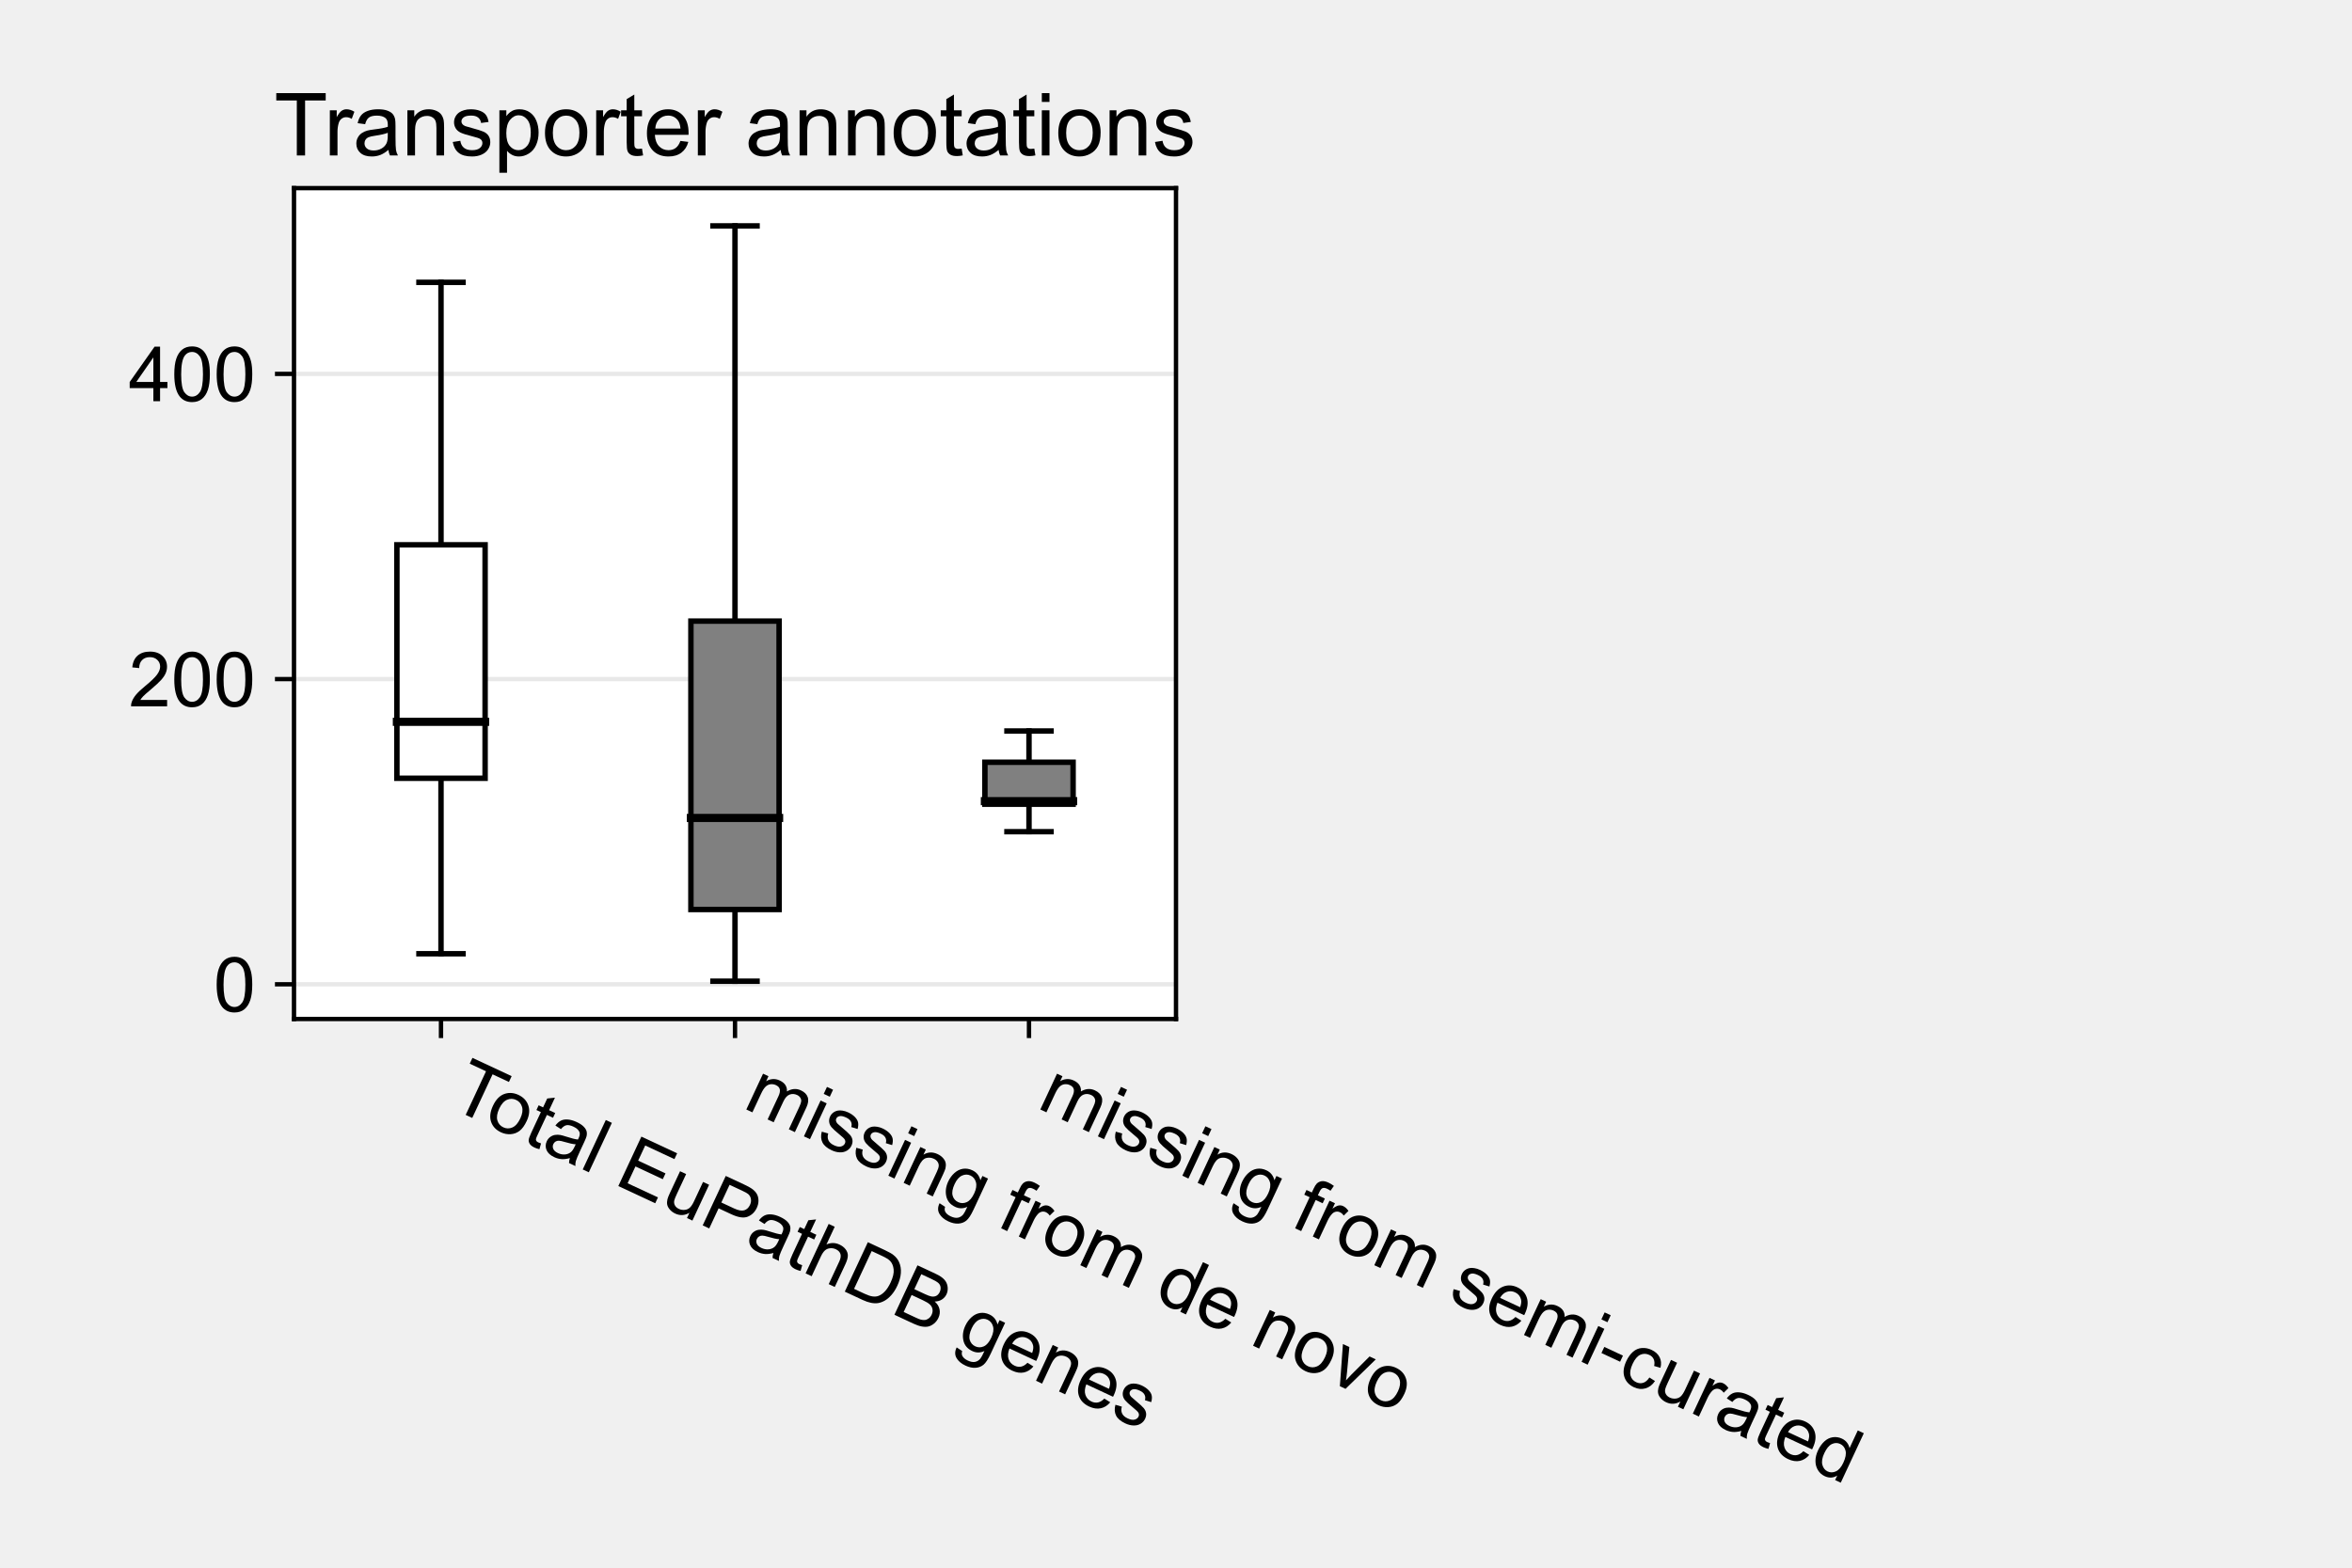
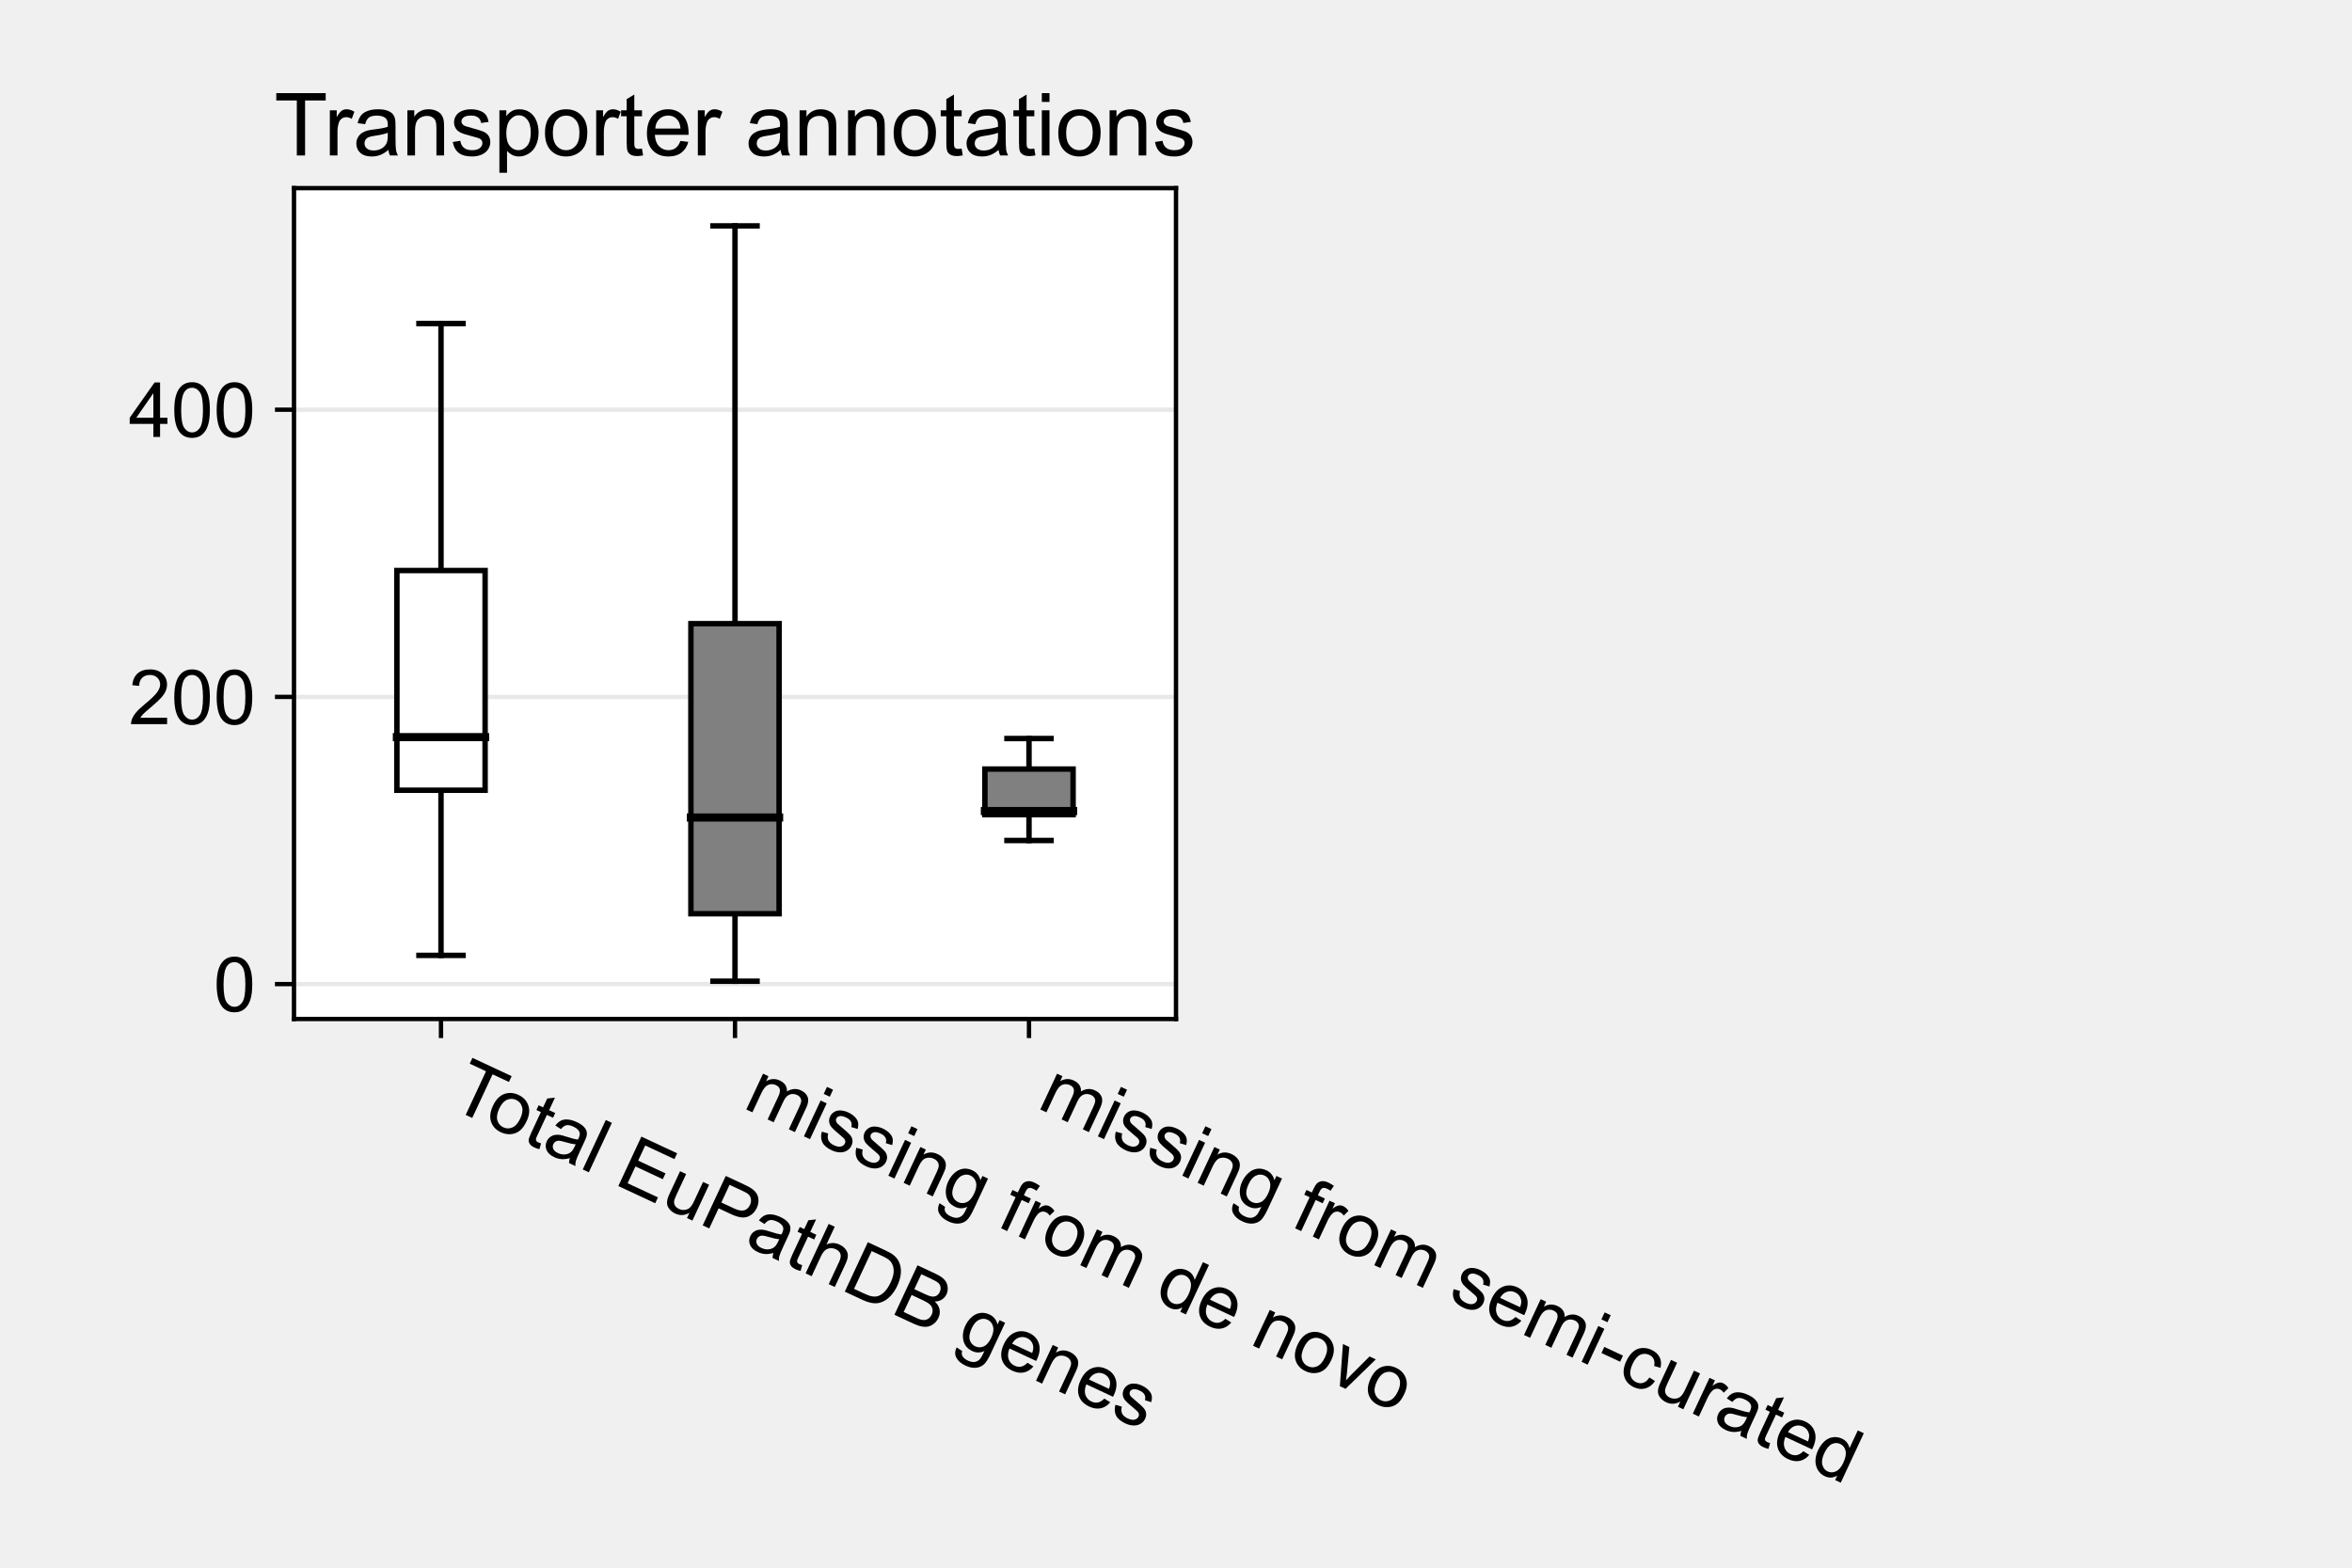
<svg xmlns="http://www.w3.org/2000/svg" xmlns:xlink="http://www.w3.org/1999/xlink" height="288pt" version="1.1" viewBox="0 0 432 288" width="432pt">
  <defs>
    <style type="text/css">*{stroke-linecap:butt;stroke-linejoin:round;}</style>
  </defs>
  <g id="figure_1">
    <g id="patch_1">
      <path d="M 0 288  L 432 288  L 432 0  L 0 0  z " style="fill:none;" />
    </g>
    <g id="axes_1">
      <g id="patch_2">
        <path d="M 54 187.2  L 216 187.2  L 216 34.56  L 54 34.56  z " style="fill:#ffffff;" />
      </g>
      <g id="matplotlib.axis_1">
        <g id="xtick_1">
          <g id="line2d_1">
            <defs>
-               <path d="M 0 0  L 0 3.5  " id="mac338c5a3c" style="stroke:#000000;stroke-width:0.8;" />
+               <path d="M 0 0  L 0 3.5  " id="m0b1fcc1775" style="stroke:#000000;stroke-width:0.8;" />
            </defs>
            <g>
-               <use style="stroke:#000000;stroke-width:0.8;" x="81" xlink:href="#mac338c5a3c" y="187.2" />
+               <use style="stroke:#000000;stroke-width:0.8;" x="81" xlink:href="#m0b1fcc1775" y="187.2" />
            </g>
          </g>
          <g id="text_1">
            <g transform="translate(82.24527 203.2821)rotate(-335)scale(0.14 -0.14)">
              <defs>
                <path d="M 25.922 0  L 25.922 63.141  L 2.344 63.141  L 2.344 71.578  L 59.078 71.578  L 59.078 63.141  L 35.406 63.141  L 35.406 0  z " id="ArialMT-84" />
                <path d="M 3.328 25.922  Q 3.328 40.328 11.328 47.266  Q 18.016 53.031 27.641 53.031  Q 38.328 53.031 45.109 46.016  Q 51.906 39.016 51.906 26.656  Q 51.906 16.656 48.906 10.906  Q 45.906 5.172 40.156 2  Q 34.422 -1.172 27.641 -1.172  Q 16.75 -1.172 10.031 5.812  Q 3.328 12.797 3.328 25.922  z M 12.359 25.922  Q 12.359 15.969 16.703 11.016  Q 21.047 6.062 27.641 6.062  Q 34.188 6.062 38.531 11.031  Q 42.875 16.016 42.875 26.219  Q 42.875 35.844 38.5 40.797  Q 34.125 45.75 27.641 45.75  Q 21.047 45.75 16.703 40.812  Q 12.359 35.891 12.359 25.922  z " id="ArialMT-111" />
                <path d="M 25.781 7.859  L 27.047 0.094  Q 23.344 -0.688 20.406 -0.688  Q 15.625 -0.688 12.984 0.828  Q 10.359 2.344 9.281 4.812  Q 8.203 7.281 8.203 15.188  L 8.203 45.016  L 1.766 45.016  L 1.766 51.859  L 8.203 51.859  L 8.203 64.703  L 16.938 69.969  L 16.938 51.859  L 25.781 51.859  L 25.781 45.016  L 16.938 45.016  L 16.938 14.703  Q 16.938 10.938 17.406 9.859  Q 17.875 8.797 18.922 8.156  Q 19.969 7.516 21.922 7.516  Q 23.391 7.516 25.781 7.859  z " id="ArialMT-116" />
                <path d="M 40.438 6.391  Q 35.547 2.25 31.031 0.531  Q 26.516 -1.172 21.344 -1.172  Q 12.797 -1.172 8.203 3  Q 3.609 7.172 3.609 13.672  Q 3.609 17.484 5.344 20.625  Q 7.078 23.781 9.891 25.688  Q 12.703 27.594 16.219 28.562  Q 18.797 29.25 24.031 29.891  Q 34.672 31.156 39.703 32.906  Q 39.75 34.719 39.75 35.203  Q 39.75 40.578 37.25 42.781  Q 33.891 45.75 27.25 45.75  Q 21.047 45.75 18.094 43.578  Q 15.141 41.406 13.719 35.891  L 5.125 37.062  Q 6.297 42.578 8.984 45.969  Q 11.672 49.359 16.75 51.188  Q 21.828 53.031 28.516 53.031  Q 35.156 53.031 39.297 51.469  Q 43.453 49.906 45.406 47.531  Q 47.359 45.172 48.141 41.547  Q 48.578 39.312 48.578 33.453  L 48.578 21.734  Q 48.578 9.469 49.141 6.219  Q 49.703 2.984 51.375 0  L 42.188 0  Q 40.828 2.734 40.438 6.391  z M 39.703 26.031  Q 34.906 24.078 25.344 22.703  Q 19.922 21.922 17.672 20.938  Q 15.438 19.969 14.203 18.094  Q 12.984 16.219 12.984 13.922  Q 12.984 10.406 15.641 8.062  Q 18.312 5.719 23.438 5.719  Q 28.516 5.719 32.469 7.938  Q 36.422 10.156 38.281 14.016  Q 39.703 17 39.703 22.797  z " id="ArialMT-97" />
                <path d="M 6.391 0  L 6.391 71.578  L 15.188 71.578  L 15.188 0  z " id="ArialMT-108" />
                <path id="ArialMT-32" />
                <path d="M 7.906 0  L 7.906 71.578  L 59.672 71.578  L 59.672 63.141  L 17.391 63.141  L 17.391 41.219  L 56.984 41.219  L 56.984 32.812  L 17.391 32.812  L 17.391 8.453  L 61.328 8.453  L 61.328 0  z " id="ArialMT-69" />
                <path d="M 40.578 0  L 40.578 7.625  Q 34.516 -1.172 24.125 -1.172  Q 19.531 -1.172 15.547 0.578  Q 11.578 2.344 9.641 5  Q 7.719 7.672 6.938 11.531  Q 6.391 14.109 6.391 19.734  L 6.391 51.859  L 15.188 51.859  L 15.188 23.094  Q 15.188 16.219 15.719 13.812  Q 16.547 10.359 19.234 8.375  Q 21.922 6.391 25.875 6.391  Q 29.828 6.391 33.297 8.422  Q 36.766 10.453 38.203 13.938  Q 39.656 17.438 39.656 24.078  L 39.656 51.859  L 48.438 51.859  L 48.438 0  z " id="ArialMT-117" />
                <path d="M 7.719 0  L 7.719 71.578  L 34.719 71.578  Q 41.844 71.578 45.609 70.906  Q 50.875 70.016 54.438 67.547  Q 58.016 65.094 60.188 60.641  Q 62.359 56.203 62.359 50.875  Q 62.359 41.75 56.547 35.422  Q 50.734 29.109 35.547 29.109  L 17.188 29.109  L 17.188 0  z M 17.188 37.547  L 35.688 37.547  Q 44.875 37.547 48.734 40.969  Q 52.594 44.391 52.594 50.594  Q 52.594 55.078 50.312 58.266  Q 48.047 61.469 44.344 62.5  Q 41.938 63.141 35.5 63.141  L 17.188 63.141  z " id="ArialMT-80" />
                <path d="M 6.594 0  L 6.594 71.578  L 15.375 71.578  L 15.375 45.906  Q 21.531 53.031 30.906 53.031  Q 36.672 53.031 40.922 50.75  Q 45.172 48.484 47 44.484  Q 48.828 40.484 48.828 32.859  L 48.828 0  L 40.047 0  L 40.047 32.859  Q 40.047 39.453 37.188 42.453  Q 34.328 45.453 29.109 45.453  Q 25.203 45.453 21.75 43.422  Q 18.312 41.406 16.844 37.938  Q 15.375 34.469 15.375 28.375  L 15.375 0  z " id="ArialMT-104" />
                <path d="M 7.719 0  L 7.719 71.578  L 32.375 71.578  Q 40.719 71.578 45.125 70.562  Q 51.266 69.141 55.609 65.438  Q 61.281 60.641 64.078 53.188  Q 66.891 45.75 66.891 36.188  Q 66.891 28.031 64.984 21.734  Q 63.094 15.438 60.109 11.297  Q 57.125 7.172 53.578 4.797  Q 50.047 2.438 45.047 1.219  Q 40.047 0 33.547 0  z M 17.188 8.453  L 32.469 8.453  Q 39.547 8.453 43.578 9.766  Q 47.609 11.078 50 13.484  Q 53.375 16.844 55.25 22.531  Q 57.125 28.219 57.125 36.328  Q 57.125 47.562 53.438 53.594  Q 49.75 59.625 44.484 61.672  Q 40.672 63.141 32.234 63.141  L 17.188 63.141  z " id="ArialMT-68" />
                <path d="M 7.328 0  L 7.328 71.578  L 34.188 71.578  Q 42.391 71.578 47.344 69.406  Q 52.297 67.234 55.094 62.719  Q 57.906 58.203 57.906 53.266  Q 57.906 48.688 55.422 44.625  Q 52.938 40.578 47.906 38.094  Q 54.391 36.188 57.875 31.594  Q 61.375 27 61.375 20.75  Q 61.375 15.719 59.25 11.391  Q 57.125 7.078 54 4.734  Q 50.875 2.391 46.156 1.188  Q 41.453 0 34.625 0  z M 16.797 41.5  L 32.281 41.5  Q 38.578 41.5 41.312 42.328  Q 44.922 43.406 46.75 45.891  Q 48.578 48.391 48.578 52.156  Q 48.578 55.719 46.875 58.422  Q 45.172 61.141 41.984 62.141  Q 38.812 63.141 31.109 63.141  L 16.797 63.141  z M 16.797 8.453  L 34.625 8.453  Q 39.203 8.453 41.062 8.797  Q 44.344 9.375 46.531 10.734  Q 48.734 12.109 50.141 14.719  Q 51.562 17.328 51.562 20.75  Q 51.562 24.75 49.516 27.703  Q 47.469 30.672 43.828 31.859  Q 40.188 33.062 33.344 33.062  L 16.797 33.062  z " id="ArialMT-66" />
                <path d="M 4.984 -4.297  L 13.531 -5.562  Q 14.062 -9.516 16.5 -11.328  Q 19.781 -13.766 25.438 -13.766  Q 31.547 -13.766 34.859 -11.328  Q 38.188 -8.891 39.359 -4.5  Q 40.047 -1.812 39.984 6.781  Q 34.234 0 25.641 0  Q 14.938 0 9.078 7.719  Q 3.219 15.438 3.219 26.219  Q 3.219 33.641 5.906 39.906  Q 8.594 46.188 13.688 49.609  Q 18.797 53.031 25.688 53.031  Q 34.859 53.031 40.828 45.609  L 40.828 51.859  L 48.922 51.859  L 48.922 7.031  Q 48.922 -5.078 46.453 -10.125  Q 44 -15.188 38.641 -18.109  Q 33.297 -21.047 25.484 -21.047  Q 16.219 -21.047 10.5 -16.875  Q 4.781 -12.703 4.984 -4.297  z M 12.25 26.859  Q 12.25 16.656 16.297 11.969  Q 20.359 7.281 26.469 7.281  Q 32.516 7.281 36.609 11.938  Q 40.719 16.609 40.719 26.562  Q 40.719 36.078 36.5 40.906  Q 32.281 45.75 26.312 45.75  Q 20.453 45.75 16.344 40.984  Q 12.25 36.234 12.25 26.859  z " id="ArialMT-103" />
                <path d="M 42.094 16.703  L 51.172 15.578  Q 49.031 7.625 43.219 3.219  Q 37.406 -1.172 28.375 -1.172  Q 17 -1.172 10.328 5.828  Q 3.656 12.844 3.656 25.484  Q 3.656 38.578 10.391 45.797  Q 17.141 53.031 27.875 53.031  Q 38.281 53.031 44.875 45.953  Q 51.469 38.875 51.469 26.031  Q 51.469 25.25 51.422 23.688  L 12.75 23.688  Q 13.234 15.141 17.578 10.594  Q 21.922 6.062 28.422 6.062  Q 33.25 6.062 36.672 8.594  Q 40.094 11.141 42.094 16.703  z M 13.234 30.906  L 42.188 30.906  Q 41.609 37.453 38.875 40.719  Q 34.672 45.797 27.984 45.797  Q 21.922 45.797 17.797 41.75  Q 13.672 37.703 13.234 30.906  z " id="ArialMT-101" />
                <path d="M 6.594 0  L 6.594 51.859  L 14.5 51.859  L 14.5 44.484  Q 20.219 53.031 31 53.031  Q 35.688 53.031 39.625 51.344  Q 43.562 49.656 45.516 46.922  Q 47.469 44.188 48.25 40.438  Q 48.734 37.984 48.734 31.891  L 48.734 0  L 39.938 0  L 39.938 31.547  Q 39.938 36.922 38.906 39.578  Q 37.891 42.234 35.281 43.812  Q 32.672 45.406 29.156 45.406  Q 23.531 45.406 19.453 41.844  Q 15.375 38.281 15.375 28.328  L 15.375 0  z " id="ArialMT-110" />
                <path d="M 3.078 15.484  L 11.766 16.844  Q 12.5 11.625 15.844 8.844  Q 19.188 6.062 25.203 6.062  Q 31.25 6.062 34.172 8.516  Q 37.109 10.984 37.109 14.312  Q 37.109 17.281 34.516 19  Q 32.719 20.172 25.531 21.969  Q 15.875 24.422 12.141 26.203  Q 8.406 27.984 6.469 31.125  Q 4.547 34.281 4.547 38.094  Q 4.547 41.547 6.125 44.5  Q 7.719 47.469 10.453 49.422  Q 12.5 50.922 16.031 51.969  Q 19.578 53.031 23.641 53.031  Q 29.734 53.031 34.344 51.266  Q 38.969 49.516 41.156 46.5  Q 43.359 43.5 44.188 38.484  L 35.594 37.312  Q 35.016 41.312 32.203 43.547  Q 29.391 45.797 24.266 45.797  Q 18.219 45.797 15.625 43.797  Q 13.031 41.797 13.031 39.109  Q 13.031 37.406 14.109 36.031  Q 15.188 34.625 17.484 33.688  Q 18.797 33.203 25.25 31.453  Q 34.578 28.953 38.25 27.359  Q 41.938 25.781 44.031 22.75  Q 46.141 19.734 46.141 15.234  Q 46.141 10.844 43.578 6.953  Q 41.016 3.078 36.172 0.953  Q 31.344 -1.172 25.25 -1.172  Q 15.141 -1.172 9.844 3.031  Q 4.547 7.234 3.078 15.484  z " id="ArialMT-115" />
              </defs>
              <use xlink:href="#ArialMT-84" />
              <use x="49.959" xlink:href="#ArialMT-111" />
              <use x="105.574" xlink:href="#ArialMT-116" />
              <use x="133.357" xlink:href="#ArialMT-97" />
              <use x="188.973" xlink:href="#ArialMT-108" />
              <use x="211.189" xlink:href="#ArialMT-32" />
              <use x="238.973" xlink:href="#ArialMT-69" />
              <use x="305.672" xlink:href="#ArialMT-117" />
              <use x="361.287" xlink:href="#ArialMT-80" />
              <use x="427.986" xlink:href="#ArialMT-97" />
              <use x="483.602" xlink:href="#ArialMT-116" />
              <use x="511.385" xlink:href="#ArialMT-104" />
              <use x="567" xlink:href="#ArialMT-68" />
              <use x="639.217" xlink:href="#ArialMT-66" />
              <use x="705.916" xlink:href="#ArialMT-32" />
              <use x="733.699" xlink:href="#ArialMT-103" />
              <use x="789.314" xlink:href="#ArialMT-101" />
              <use x="844.93" xlink:href="#ArialMT-110" />
              <use x="900.545" xlink:href="#ArialMT-101" />
              <use x="956.16" xlink:href="#ArialMT-115" />
            </g>
          </g>
        </g>
        <g id="xtick_2">
          <g id="line2d_2">
            <g>
-               <use style="stroke:#000000;stroke-width:0.8;" x="135" xlink:href="#mac338c5a3c" y="187.2" />
+               <use style="stroke:#000000;stroke-width:0.8;" x="135" xlink:href="#m0b1fcc1775" y="187.2" />
            </g>
          </g>
          <g id="text_2">
            <g transform="translate(136.2453 203.4367)rotate(-335)scale(0.14 -0.14)">
              <defs>
                <path d="M 6.594 0  L 6.594 51.859  L 14.453 51.859  L 14.453 44.578  Q 16.891 48.391 20.938 50.703  Q 25 53.031 30.172 53.031  Q 35.938 53.031 39.625 50.641  Q 43.312 48.25 44.828 43.953  Q 50.984 53.031 60.844 53.031  Q 68.562 53.031 72.703 48.75  Q 76.859 44.484 76.859 35.594  L 76.859 0  L 68.109 0  L 68.109 32.672  Q 68.109 37.938 67.25 40.25  Q 66.406 42.578 64.156 43.984  Q 61.922 45.406 58.891 45.406  Q 53.422 45.406 49.797 41.766  Q 46.188 38.141 46.188 30.125  L 46.188 0  L 37.406 0  L 37.406 33.688  Q 37.406 39.547 35.25 42.469  Q 33.109 45.406 28.219 45.406  Q 24.516 45.406 21.359 43.453  Q 18.219 41.5 16.797 37.734  Q 15.375 33.984 15.375 26.906  L 15.375 0  z " id="ArialMT-109" />
                <path d="M 6.641 61.469  L 6.641 71.578  L 15.438 71.578  L 15.438 61.469  z M 6.641 0  L 6.641 51.859  L 15.438 51.859  L 15.438 0  z " id="ArialMT-105" />
                <path d="M 8.688 0  L 8.688 45.016  L 0.922 45.016  L 0.922 51.859  L 8.688 51.859  L 8.688 57.375  Q 8.688 62.594 9.625 65.141  Q 10.891 68.562 14.078 70.672  Q 17.281 72.797 23.047 72.797  Q 26.766 72.797 31.25 71.922  L 29.938 64.266  Q 27.203 64.75 24.75 64.75  Q 20.75 64.75 19.094 63.031  Q 17.438 61.328 17.438 56.641  L 17.438 51.859  L 27.547 51.859  L 27.547 45.016  L 17.438 45.016  L 17.438 0  z " id="ArialMT-102" />
                <path d="M 6.5 0  L 6.5 51.859  L 14.406 51.859  L 14.406 44  Q 17.438 49.516 20 51.266  Q 22.562 53.031 25.641 53.031  Q 30.078 53.031 34.672 50.203  L 31.641 42.047  Q 28.422 43.953 25.203 43.953  Q 22.312 43.953 20.016 42.219  Q 17.719 40.484 16.75 37.406  Q 15.281 32.719 15.281 27.156  L 15.281 0  z " id="ArialMT-114" />
                <path d="M 40.234 0  L 40.234 6.547  Q 35.297 -1.172 25.734 -1.172  Q 19.531 -1.172 14.328 2.25  Q 9.125 5.672 6.266 11.797  Q 3.422 17.922 3.422 25.875  Q 3.422 33.641 6 39.969  Q 8.594 46.297 13.766 49.656  Q 18.953 53.031 25.344 53.031  Q 30.031 53.031 33.688 51.047  Q 37.359 49.078 39.656 45.906  L 39.656 71.578  L 48.391 71.578  L 48.391 0  z M 12.453 25.875  Q 12.453 15.922 16.641 10.984  Q 20.844 6.062 26.562 6.062  Q 32.328 6.062 36.344 10.766  Q 40.375 15.484 40.375 25.141  Q 40.375 35.797 36.266 40.766  Q 32.172 45.75 26.172 45.75  Q 20.312 45.75 16.375 40.969  Q 12.453 36.188 12.453 25.875  z " id="ArialMT-100" />
                <path d="M 21 0  L 1.266 51.859  L 10.547 51.859  L 21.688 20.797  Q 23.484 15.766 25 10.359  Q 26.172 14.453 28.266 20.219  L 39.797 51.859  L 48.828 51.859  L 29.203 0  z " id="ArialMT-118" />
              </defs>
              <use xlink:href="#ArialMT-109" />
              <use x="83.301" xlink:href="#ArialMT-105" />
              <use x="105.518" xlink:href="#ArialMT-115" />
              <use x="155.518" xlink:href="#ArialMT-115" />
              <use x="205.518" xlink:href="#ArialMT-105" />
              <use x="227.734" xlink:href="#ArialMT-110" />
              <use x="283.35" xlink:href="#ArialMT-103" />
              <use x="338.965" xlink:href="#ArialMT-32" />
              <use x="366.748" xlink:href="#ArialMT-102" />
              <use x="394.531" xlink:href="#ArialMT-114" />
              <use x="427.832" xlink:href="#ArialMT-111" />
              <use x="483.447" xlink:href="#ArialMT-109" />
              <use x="566.748" xlink:href="#ArialMT-32" />
              <use x="594.531" xlink:href="#ArialMT-100" />
              <use x="650.146" xlink:href="#ArialMT-101" />
              <use x="705.762" xlink:href="#ArialMT-32" />
              <use x="733.545" xlink:href="#ArialMT-110" />
              <use x="789.16" xlink:href="#ArialMT-111" />
              <use x="844.775" xlink:href="#ArialMT-118" />
              <use x="894.775" xlink:href="#ArialMT-111" />
            </g>
          </g>
        </g>
        <g id="xtick_3">
          <g id="line2d_3">
            <g>
-               <use style="stroke:#000000;stroke-width:0.8;" x="189" xlink:href="#mac338c5a3c" y="187.2" />
+               <use style="stroke:#000000;stroke-width:0.8;" x="189" xlink:href="#m0b1fcc1775" y="187.2" />
            </g>
          </g>
          <g id="text_3">
            <g transform="translate(190.2453 203.4367)rotate(-335)scale(0.14 -0.14)">
              <defs>
                <path d="M 3.172 21.484  L 3.172 30.328  L 30.172 30.328  L 30.172 21.484  z " id="ArialMT-45" />
                <path d="M 40.438 19  L 49.078 17.875  Q 47.656 8.938 41.812 3.875  Q 35.984 -1.172 27.484 -1.172  Q 16.844 -1.172 10.375 5.781  Q 3.906 12.75 3.906 25.734  Q 3.906 34.125 6.688 40.422  Q 9.469 46.734 15.156 49.875  Q 20.844 53.031 27.547 53.031  Q 35.984 53.031 41.359 48.75  Q 46.734 44.484 48.25 36.625  L 39.703 35.297  Q 38.484 40.531 35.375 43.156  Q 32.281 45.797 27.875 45.797  Q 21.234 45.797 17.078 41.031  Q 12.938 36.281 12.938 25.984  Q 12.938 15.531 16.938 10.797  Q 20.953 6.062 27.391 6.062  Q 32.562 6.062 36.031 9.234  Q 39.5 12.406 40.438 19  z " id="ArialMT-99" />
              </defs>
              <use xlink:href="#ArialMT-109" />
              <use x="83.301" xlink:href="#ArialMT-105" />
              <use x="105.518" xlink:href="#ArialMT-115" />
              <use x="155.518" xlink:href="#ArialMT-115" />
              <use x="205.518" xlink:href="#ArialMT-105" />
              <use x="227.734" xlink:href="#ArialMT-110" />
              <use x="283.35" xlink:href="#ArialMT-103" />
              <use x="338.965" xlink:href="#ArialMT-32" />
              <use x="366.748" xlink:href="#ArialMT-102" />
              <use x="394.531" xlink:href="#ArialMT-114" />
              <use x="427.832" xlink:href="#ArialMT-111" />
              <use x="483.447" xlink:href="#ArialMT-109" />
              <use x="566.748" xlink:href="#ArialMT-32" />
              <use x="594.531" xlink:href="#ArialMT-115" />
              <use x="644.531" xlink:href="#ArialMT-101" />
              <use x="700.146" xlink:href="#ArialMT-109" />
              <use x="783.447" xlink:href="#ArialMT-105" />
              <use x="805.664" xlink:href="#ArialMT-45" />
              <use x="838.965" xlink:href="#ArialMT-99" />
              <use x="888.965" xlink:href="#ArialMT-117" />
              <use x="944.58" xlink:href="#ArialMT-114" />
              <use x="977.881" xlink:href="#ArialMT-97" />
              <use x="1033.496" xlink:href="#ArialMT-116" />
              <use x="1061.279" xlink:href="#ArialMT-101" />
              <use x="1116.895" xlink:href="#ArialMT-100" />
            </g>
          </g>
        </g>
      </g>
      <g id="matplotlib.axis_2">
        <g id="ytick_1">
          <g id="line2d_4">
-             <path clip-path="url(#p0d562c7154)" d="M 54 180.822  L 216 180.822  " style="fill:none;stroke:#d3d3d3;stroke-linecap:square;stroke-opacity:0.5;stroke-width:0.8;" />
+             <path clip-path="url(#pcd9733fb00)" d="M 54 180.789  L 216 180.789  " style="fill:none;stroke:#d3d3d3;stroke-linecap:square;stroke-opacity:0.5;stroke-width:0.8;" />
          </g>
          <g id="line2d_5">
            <defs>
-               <path d="M 0 0  L -3.5 0  " id="m9ffb0de7a7" style="stroke:#000000;stroke-width:0.8;" />
+               <path d="M 0 0  L -3.5 0  " id="m298af2b19c" style="stroke:#000000;stroke-width:0.8;" />
            </defs>
            <g>
-               <use style="stroke:#000000;stroke-width:0.8;" x="54" xlink:href="#m9ffb0de7a7" y="180.822" />
+               <use style="stroke:#000000;stroke-width:0.8;" x="54" xlink:href="#m298af2b19c" y="180.789" />
            </g>
          </g>
          <g id="text_4">
-             <g transform="translate(39.21469 185.8329)scale(0.14 -0.14)">
+             <g transform="translate(39.21469 185.7999)scale(0.14 -0.14)">
              <defs>
                <path d="M 4.156 35.297  Q 4.156 48 6.766 55.734  Q 9.375 63.484 14.516 67.672  Q 19.672 71.875 27.484 71.875  Q 33.25 71.875 37.594 69.547  Q 41.938 67.234 44.766 62.859  Q 47.609 58.5 49.219 52.219  Q 50.828 45.953 50.828 35.297  Q 50.828 22.703 48.234 14.969  Q 45.656 7.234 40.5 3  Q 35.359 -1.219 27.484 -1.219  Q 17.141 -1.219 11.234 6.203  Q 4.156 15.141 4.156 35.297  z M 13.188 35.297  Q 13.188 17.672 17.312 11.828  Q 21.438 6 27.484 6  Q 33.547 6 37.672 11.859  Q 41.797 17.719 41.797 35.297  Q 41.797 52.984 37.672 58.781  Q 33.547 64.594 27.391 64.594  Q 21.344 64.594 17.719 59.469  Q 13.188 52.938 13.188 35.297  z " id="ArialMT-48" />
              </defs>
              <use xlink:href="#ArialMT-48" />
            </g>
          </g>
        </g>
        <g id="ytick_2">
          <g id="line2d_6">
-             <path clip-path="url(#p0d562c7154)" d="M 54 124.756  L 216 124.756  " style="fill:none;stroke:#d3d3d3;stroke-linecap:square;stroke-opacity:0.5;stroke-width:0.8;" />
+             <path clip-path="url(#pcd9733fb00)" d="M 54 128.028  L 216 128.028  " style="fill:none;stroke:#d3d3d3;stroke-linecap:square;stroke-opacity:0.5;stroke-width:0.8;" />
          </g>
          <g id="line2d_7">
            <g>
-               <use style="stroke:#000000;stroke-width:0.8;" x="54" xlink:href="#m9ffb0de7a7" y="124.756" />
+               <use style="stroke:#000000;stroke-width:0.8;" x="54" xlink:href="#m298af2b19c" y="128.028" />
            </g>
          </g>
          <g id="text_5">
-             <g transform="translate(23.64406 129.7668)scale(0.14 -0.14)">
+             <g transform="translate(23.64406 133.0381)scale(0.14 -0.14)">
              <defs>
                <path d="M 50.344 8.453  L 50.344 0  L 3.031 0  Q 2.938 3.172 4.047 6.109  Q 5.859 10.938 9.828 15.625  Q 13.812 20.312 21.344 26.469  Q 33.016 36.031 37.109 41.625  Q 41.219 47.219 41.219 52.203  Q 41.219 57.422 37.469 61  Q 33.734 64.594 27.734 64.594  Q 21.391 64.594 17.578 60.781  Q 13.766 56.984 13.719 50.25  L 4.688 51.172  Q 5.609 61.281 11.656 66.578  Q 17.719 71.875 27.938 71.875  Q 38.234 71.875 44.234 66.156  Q 50.25 60.453 50.25 52  Q 50.25 47.703 48.484 43.547  Q 46.734 39.406 42.656 34.812  Q 38.578 30.219 29.109 22.219  Q 21.188 15.578 18.938 13.203  Q 16.703 10.844 15.234 8.453  z " id="ArialMT-50" />
              </defs>
              <use xlink:href="#ArialMT-50" />
              <use x="55.615" xlink:href="#ArialMT-48" />
              <use x="111.23" xlink:href="#ArialMT-48" />
            </g>
          </g>
        </g>
        <g id="ytick_3">
          <g id="line2d_8">
-             <path clip-path="url(#p0d562c7154)" d="M 54 68.69  L 216 68.69  " style="fill:none;stroke:#d3d3d3;stroke-linecap:square;stroke-opacity:0.5;stroke-width:0.8;" />
+             <path clip-path="url(#pcd9733fb00)" d="M 54 75.266  L 216 75.266  " style="fill:none;stroke:#d3d3d3;stroke-linecap:square;stroke-opacity:0.5;stroke-width:0.8;" />
          </g>
          <g id="line2d_9">
            <g>
-               <use style="stroke:#000000;stroke-width:0.8;" x="54" xlink:href="#m9ffb0de7a7" y="68.69" />
+               <use style="stroke:#000000;stroke-width:0.8;" x="54" xlink:href="#m298af2b19c" y="75.266" />
            </g>
          </g>
          <g id="text_6">
-             <g transform="translate(23.64406 73.70072)scale(0.14 -0.14)">
+             <g transform="translate(23.64406 80.27623)scale(0.14 -0.14)">
              <defs>
                <path d="M 32.328 0  L 32.328 17.141  L 1.266 17.141  L 1.266 25.203  L 33.938 71.578  L 41.109 71.578  L 41.109 25.203  L 50.781 25.203  L 50.781 17.141  L 41.109 17.141  L 41.109 0  z M 32.328 25.203  L 32.328 57.469  L 9.906 25.203  z " id="ArialMT-52" />
              </defs>
              <use xlink:href="#ArialMT-52" />
              <use x="55.615" xlink:href="#ArialMT-48" />
              <use x="111.23" xlink:href="#ArialMT-48" />
            </g>
          </g>
        </g>
      </g>
      <g id="line2d_10">
-         <path clip-path="url(#p0d562c7154)" d="M 81 142.978  L 81 175.216  " style="fill:none;stroke:#000000;stroke-linecap:square;" />
+         <path clip-path="url(#pcd9733fb00)" d="M 81 145.175  L 81 175.513  " style="fill:none;stroke:#000000;stroke-linecap:square;" />
      </g>
      <g id="line2d_11">
-         <path clip-path="url(#p0d562c7154)" d="M 81 100.087  L 81 51.87  " style="fill:none;stroke:#000000;stroke-linecap:square;" />
+         <path clip-path="url(#pcd9733fb00)" d="M 81 104.812  L 81 59.437  " style="fill:none;stroke:#000000;stroke-linecap:square;" />
      </g>
      <g id="line2d_12">
-         <path clip-path="url(#p0d562c7154)" d="M 76.95 175.216  L 85.05 175.216  " style="fill:none;stroke:#000000;stroke-linecap:square;" />
+         <path clip-path="url(#pcd9733fb00)" d="M 76.95 175.513  L 85.05 175.513  " style="fill:none;stroke:#000000;stroke-linecap:square;" />
      </g>
      <g id="line2d_13">
-         <path clip-path="url(#p0d562c7154)" d="M 76.95 51.87  L 85.05 51.87  " style="fill:none;stroke:#000000;stroke-linecap:square;" />
+         <path clip-path="url(#pcd9733fb00)" d="M 76.95 59.437  L 85.05 59.437  " style="fill:none;stroke:#000000;stroke-linecap:square;" />
      </g>
      <g id="line2d_14">
-         <path clip-path="url(#p0d562c7154)" d="M 135 167.086  L 135 180.262  " style="fill:none;stroke:#000000;stroke-linecap:square;" />
+         <path clip-path="url(#pcd9733fb00)" d="M 135 167.863  L 135 180.262  " style="fill:none;stroke:#000000;stroke-linecap:square;" />
      </g>
      <g id="line2d_15">
-         <path clip-path="url(#p0d562c7154)" d="M 135 114.104  L 135 41.498  " style="fill:none;stroke:#000000;stroke-linecap:square;" />
+         <path clip-path="url(#pcd9733fb00)" d="M 135 114.573  L 135 41.498  " style="fill:none;stroke:#000000;stroke-linecap:square;" />
      </g>
      <g id="line2d_16">
-         <path clip-path="url(#p0d562c7154)" d="M 130.95 180.262  L 139.05 180.262  " style="fill:none;stroke:#000000;stroke-linecap:square;" />
+         <path clip-path="url(#pcd9733fb00)" d="M 130.95 180.262  L 139.05 180.262  " style="fill:none;stroke:#000000;stroke-linecap:square;" />
      </g>
      <g id="line2d_17">
-         <path clip-path="url(#p0d562c7154)" d="M 130.95 41.498  L 139.05 41.498  " style="fill:none;stroke:#000000;stroke-linecap:square;" />
+         <path clip-path="url(#pcd9733fb00)" d="M 130.95 41.498  L 139.05 41.498  " style="fill:none;stroke:#000000;stroke-linecap:square;" />
      </g>
      <g id="line2d_18">
-         <path clip-path="url(#p0d562c7154)" d="M 189 147.743  L 189 152.789  " style="fill:none;stroke:#000000;stroke-linecap:square;" />
+         <path clip-path="url(#pcd9733fb00)" d="M 189 149.66  L 189 154.409  " style="fill:none;stroke:#000000;stroke-linecap:square;" />
      </g>
      <g id="line2d_19">
-         <path clip-path="url(#p0d562c7154)" d="M 189 140.034  L 189 134.288  " style="fill:none;stroke:#000000;stroke-linecap:square;" />
+         <path clip-path="url(#pcd9733fb00)" d="M 189 141.284  L 189 135.678  " style="fill:none;stroke:#000000;stroke-linecap:square;" />
      </g>
      <g id="line2d_20">
-         <path clip-path="url(#p0d562c7154)" d="M 184.95 152.789  L 193.05 152.789  " style="fill:none;stroke:#000000;stroke-linecap:square;" />
+         <path clip-path="url(#pcd9733fb00)" d="M 184.95 154.409  L 193.05 154.409  " style="fill:none;stroke:#000000;stroke-linecap:square;" />
      </g>
      <g id="line2d_21">
-         <path clip-path="url(#p0d562c7154)" d="M 184.95 134.288  L 193.05 134.288  " style="fill:none;stroke:#000000;stroke-linecap:square;" />
+         <path clip-path="url(#pcd9733fb00)" d="M 184.95 135.678  L 193.05 135.678  " style="fill:none;stroke:#000000;stroke-linecap:square;" />
      </g>
      <g id="patch_3">
-         <path clip-path="url(#p0d562c7154)" d="M 72.9 142.978  L 89.1 142.978  L 89.1 100.087  L 72.9 100.087  L 72.9 142.978  z " style="fill:#ffffff;stroke:#000000;stroke-linejoin:miter;" />
+         <path clip-path="url(#pcd9733fb00)" d="M 72.9 145.175  L 89.1 145.175  L 89.1 104.812  L 72.9 104.812  L 72.9 145.175  z " style="fill:#ffffff;stroke:#000000;stroke-linejoin:miter;" />
      </g>
      <g id="patch_4">
-         <path clip-path="url(#p0d562c7154)" d="M 126.9 167.086  L 143.1 167.086  L 143.1 114.104  L 126.9 114.104  L 126.9 167.086  z " style="fill:#808080;stroke:#000000;stroke-linejoin:miter;" />
+         <path clip-path="url(#pcd9733fb00)" d="M 126.9 167.863  L 143.1 167.863  L 143.1 114.573  L 126.9 114.573  L 126.9 167.863  z " style="fill:#808080;stroke:#000000;stroke-linejoin:miter;" />
      </g>
      <g id="patch_5">
-         <path clip-path="url(#p0d562c7154)" d="M 180.9 147.743  L 197.1 147.743  L 197.1 140.034  L 180.9 140.034  L 180.9 147.743  z " style="fill:#808080;stroke:#000000;stroke-linejoin:miter;" />
+         <path clip-path="url(#pcd9733fb00)" d="M 180.9 149.66  L 197.1 149.66  L 197.1 141.284  L 180.9 141.284  L 180.9 149.66  z " style="fill:#808080;stroke:#000000;stroke-linejoin:miter;" />
      </g>
      <g id="line2d_22">
-         <path clip-path="url(#p0d562c7154)" d="M 72.9 132.606  L 89.1 132.606  " style="fill:none;stroke:#000000;stroke-linecap:square;stroke-width:1.5;" />
+         <path clip-path="url(#pcd9733fb00)" d="M 72.9 135.414  L 89.1 135.414  " style="fill:none;stroke:#000000;stroke-linecap:square;stroke-width:1.5;" />
      </g>
      <g id="line2d_23">
-         <path clip-path="url(#p0d562c7154)" d="M 126.9 150.266  L 143.1 150.266  " style="fill:none;stroke:#000000;stroke-linecap:square;stroke-width:1.5;" />
+         <path clip-path="url(#pcd9733fb00)" d="M 126.9 150.188  L 143.1 150.188  " style="fill:none;stroke:#000000;stroke-linecap:square;stroke-width:1.5;" />
      </g>
      <g id="line2d_24">
-         <path clip-path="url(#p0d562c7154)" d="M 180.9 147.183  L 197.1 147.183  " style="fill:none;stroke:#000000;stroke-linecap:square;stroke-width:1.5;" />
+         <path clip-path="url(#pcd9733fb00)" d="M 180.9 149  L 197.1 149  " style="fill:none;stroke:#000000;stroke-linecap:square;stroke-width:1.5;" />
      </g>
      <g id="patch_6">
        <path d="M 54 187.2  L 54 34.56  " style="fill:none;stroke:#000000;stroke-linecap:square;stroke-linejoin:miter;stroke-width:0.8;" />
      </g>
      <g id="patch_7">
        <path d="M 216 187.2  L 216 34.56  " style="fill:none;stroke:#000000;stroke-linecap:square;stroke-linejoin:miter;stroke-width:0.8;" />
      </g>
      <g id="patch_8">
        <path d="M 54 187.2  L 216 187.2  " style="fill:none;stroke:#000000;stroke-linecap:square;stroke-linejoin:miter;stroke-width:0.8;" />
      </g>
      <g id="patch_9">
        <path d="M 54 34.56  L 216 34.56  " style="fill:none;stroke:#000000;stroke-linecap:square;stroke-linejoin:miter;stroke-width:0.8;" />
      </g>
      <g id="text_7">
        <g transform="translate(50.37 28.56)scale(0.16 -0.16)">
          <defs>
            <path d="M 6.594 -19.875  L 6.594 51.859  L 14.594 51.859  L 14.594 45.125  Q 17.438 49.078 21 51.047  Q 24.562 53.031 29.641 53.031  Q 36.281 53.031 41.359 49.609  Q 46.438 46.188 49.016 39.953  Q 51.609 33.734 51.609 26.312  Q 51.609 18.359 48.75 11.984  Q 45.906 5.609 40.453 2.219  Q 35.016 -1.172 29 -1.172  Q 24.609 -1.172 21.109 0.688  Q 17.625 2.547 15.375 5.375  L 15.375 -19.875  z M 14.547 25.641  Q 14.547 15.625 18.594 10.844  Q 22.656 6.062 28.422 6.062  Q 34.281 6.062 38.453 11.016  Q 42.625 15.969 42.625 26.375  Q 42.625 36.281 38.547 41.203  Q 34.469 46.141 28.812 46.141  Q 23.188 46.141 18.859 40.891  Q 14.547 35.641 14.547 25.641  z " id="ArialMT-112" />
          </defs>
          <use xlink:href="#ArialMT-84" />
          <use x="57.334" xlink:href="#ArialMT-114" />
          <use x="90.635" xlink:href="#ArialMT-97" />
          <use x="146.25" xlink:href="#ArialMT-110" />
          <use x="201.865" xlink:href="#ArialMT-115" />
          <use x="251.865" xlink:href="#ArialMT-112" />
          <use x="307.48" xlink:href="#ArialMT-111" />
          <use x="363.096" xlink:href="#ArialMT-114" />
          <use x="396.396" xlink:href="#ArialMT-116" />
          <use x="424.18" xlink:href="#ArialMT-101" />
          <use x="479.795" xlink:href="#ArialMT-114" />
          <use x="513.096" xlink:href="#ArialMT-32" />
          <use x="540.879" xlink:href="#ArialMT-97" />
          <use x="596.494" xlink:href="#ArialMT-110" />
          <use x="652.109" xlink:href="#ArialMT-110" />
          <use x="707.725" xlink:href="#ArialMT-111" />
          <use x="763.34" xlink:href="#ArialMT-116" />
          <use x="791.123" xlink:href="#ArialMT-97" />
          <use x="846.738" xlink:href="#ArialMT-116" />
          <use x="874.521" xlink:href="#ArialMT-105" />
          <use x="896.738" xlink:href="#ArialMT-111" />
          <use x="952.354" xlink:href="#ArialMT-110" />
          <use x="1007.969" xlink:href="#ArialMT-115" />
        </g>
      </g>
    </g>
  </g>
  <defs>
-     <clipPath id="p0d562c7154">
+     <clipPath id="pcd9733fb00">
      <rect height="152.64" width="162" x="54" y="34.56" />
    </clipPath>
  </defs>
</svg>
